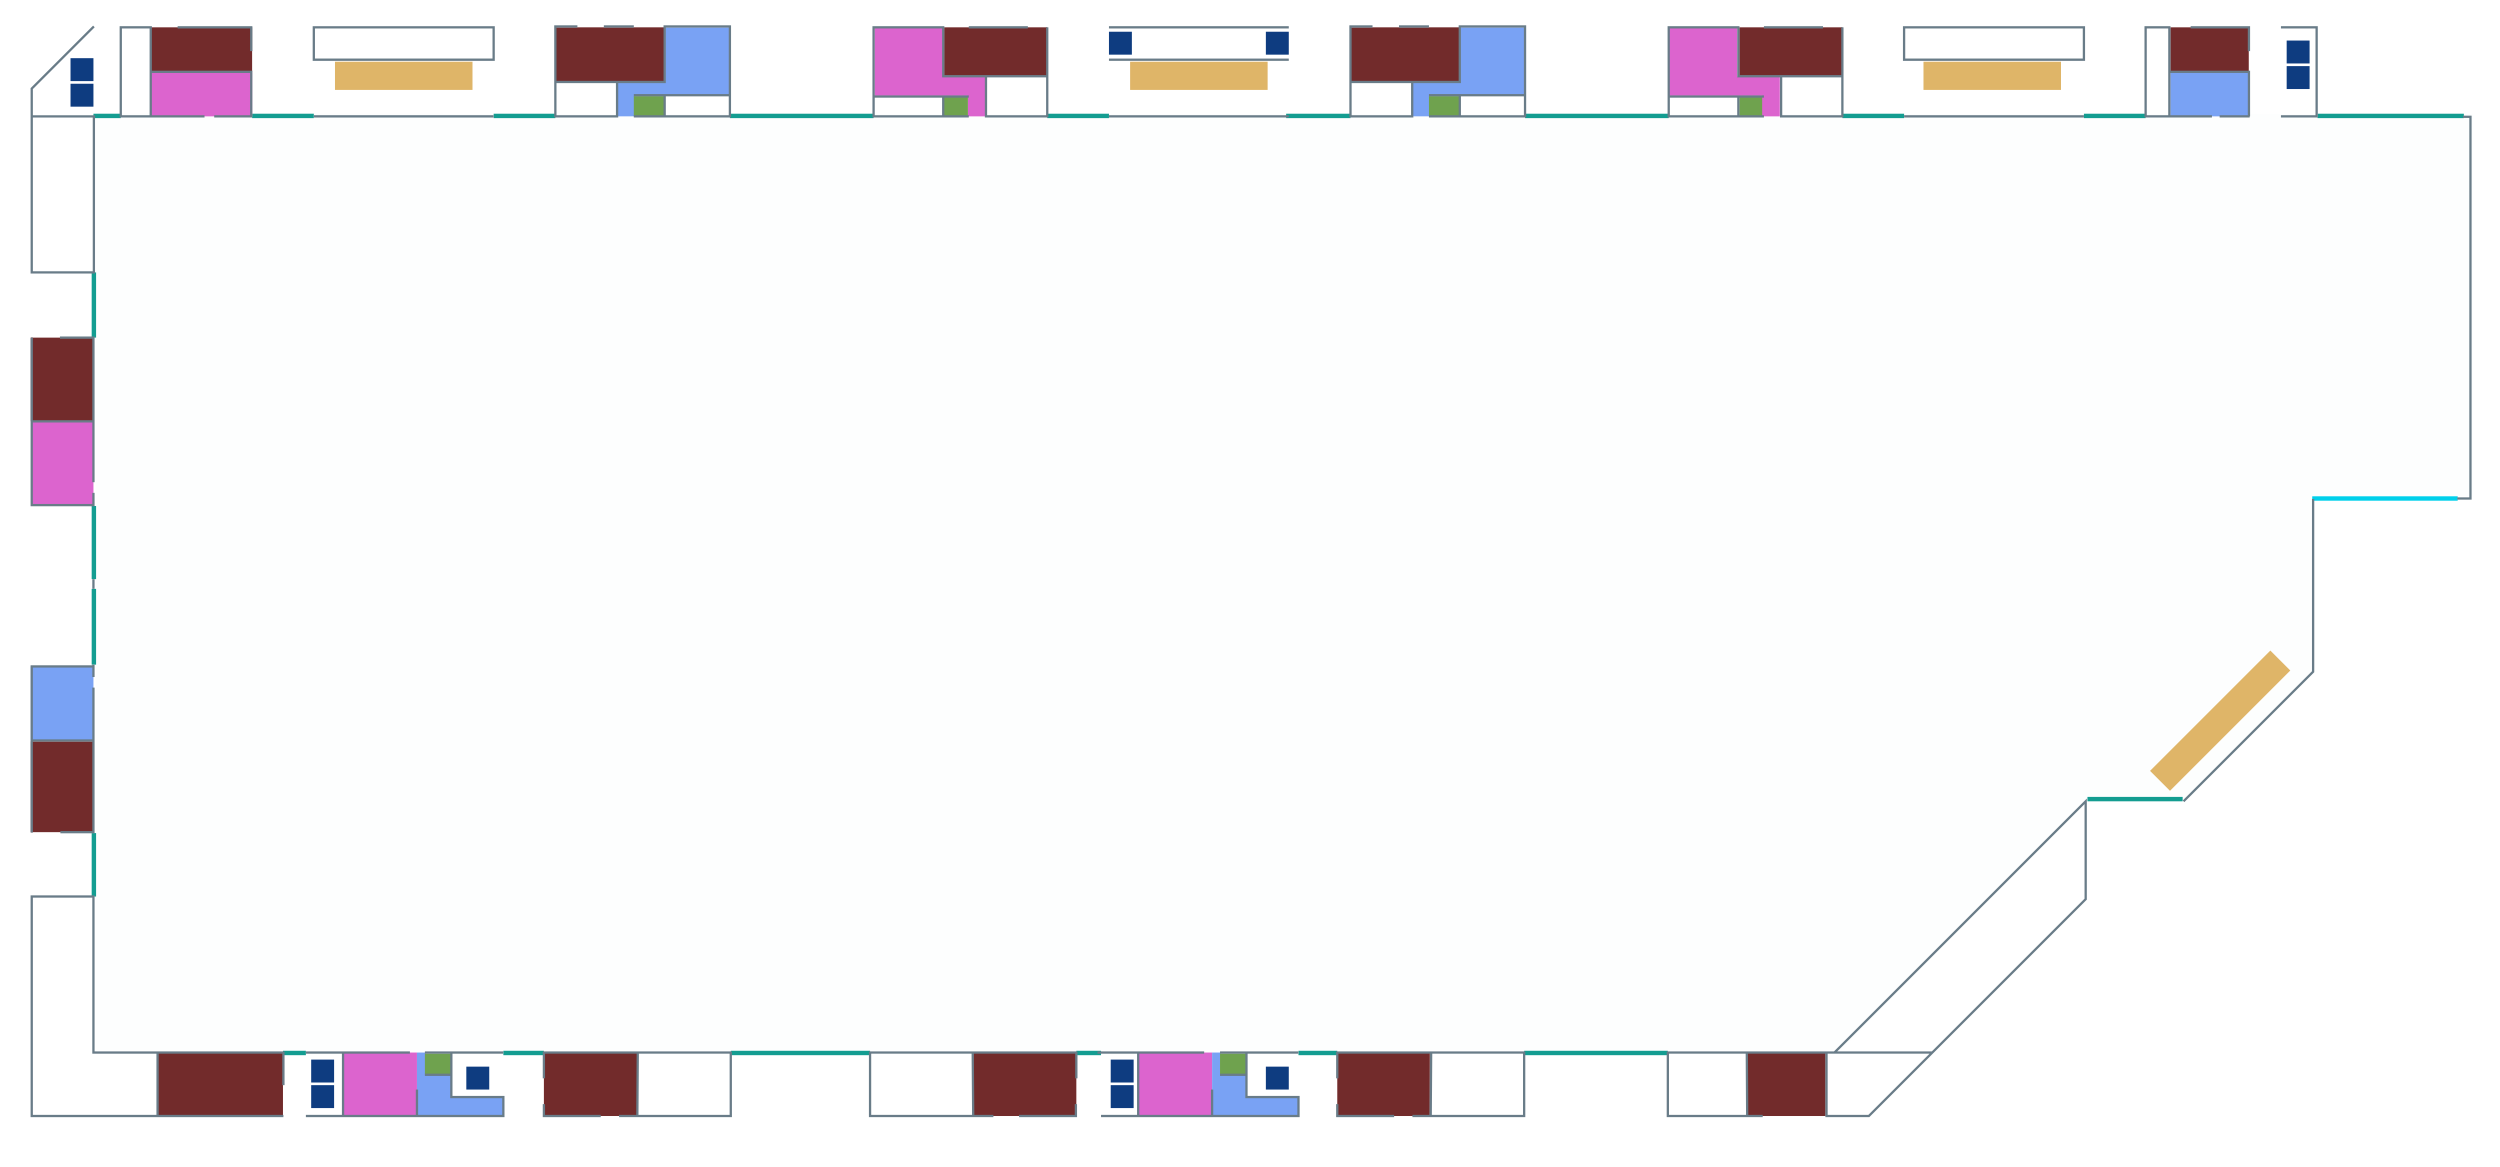
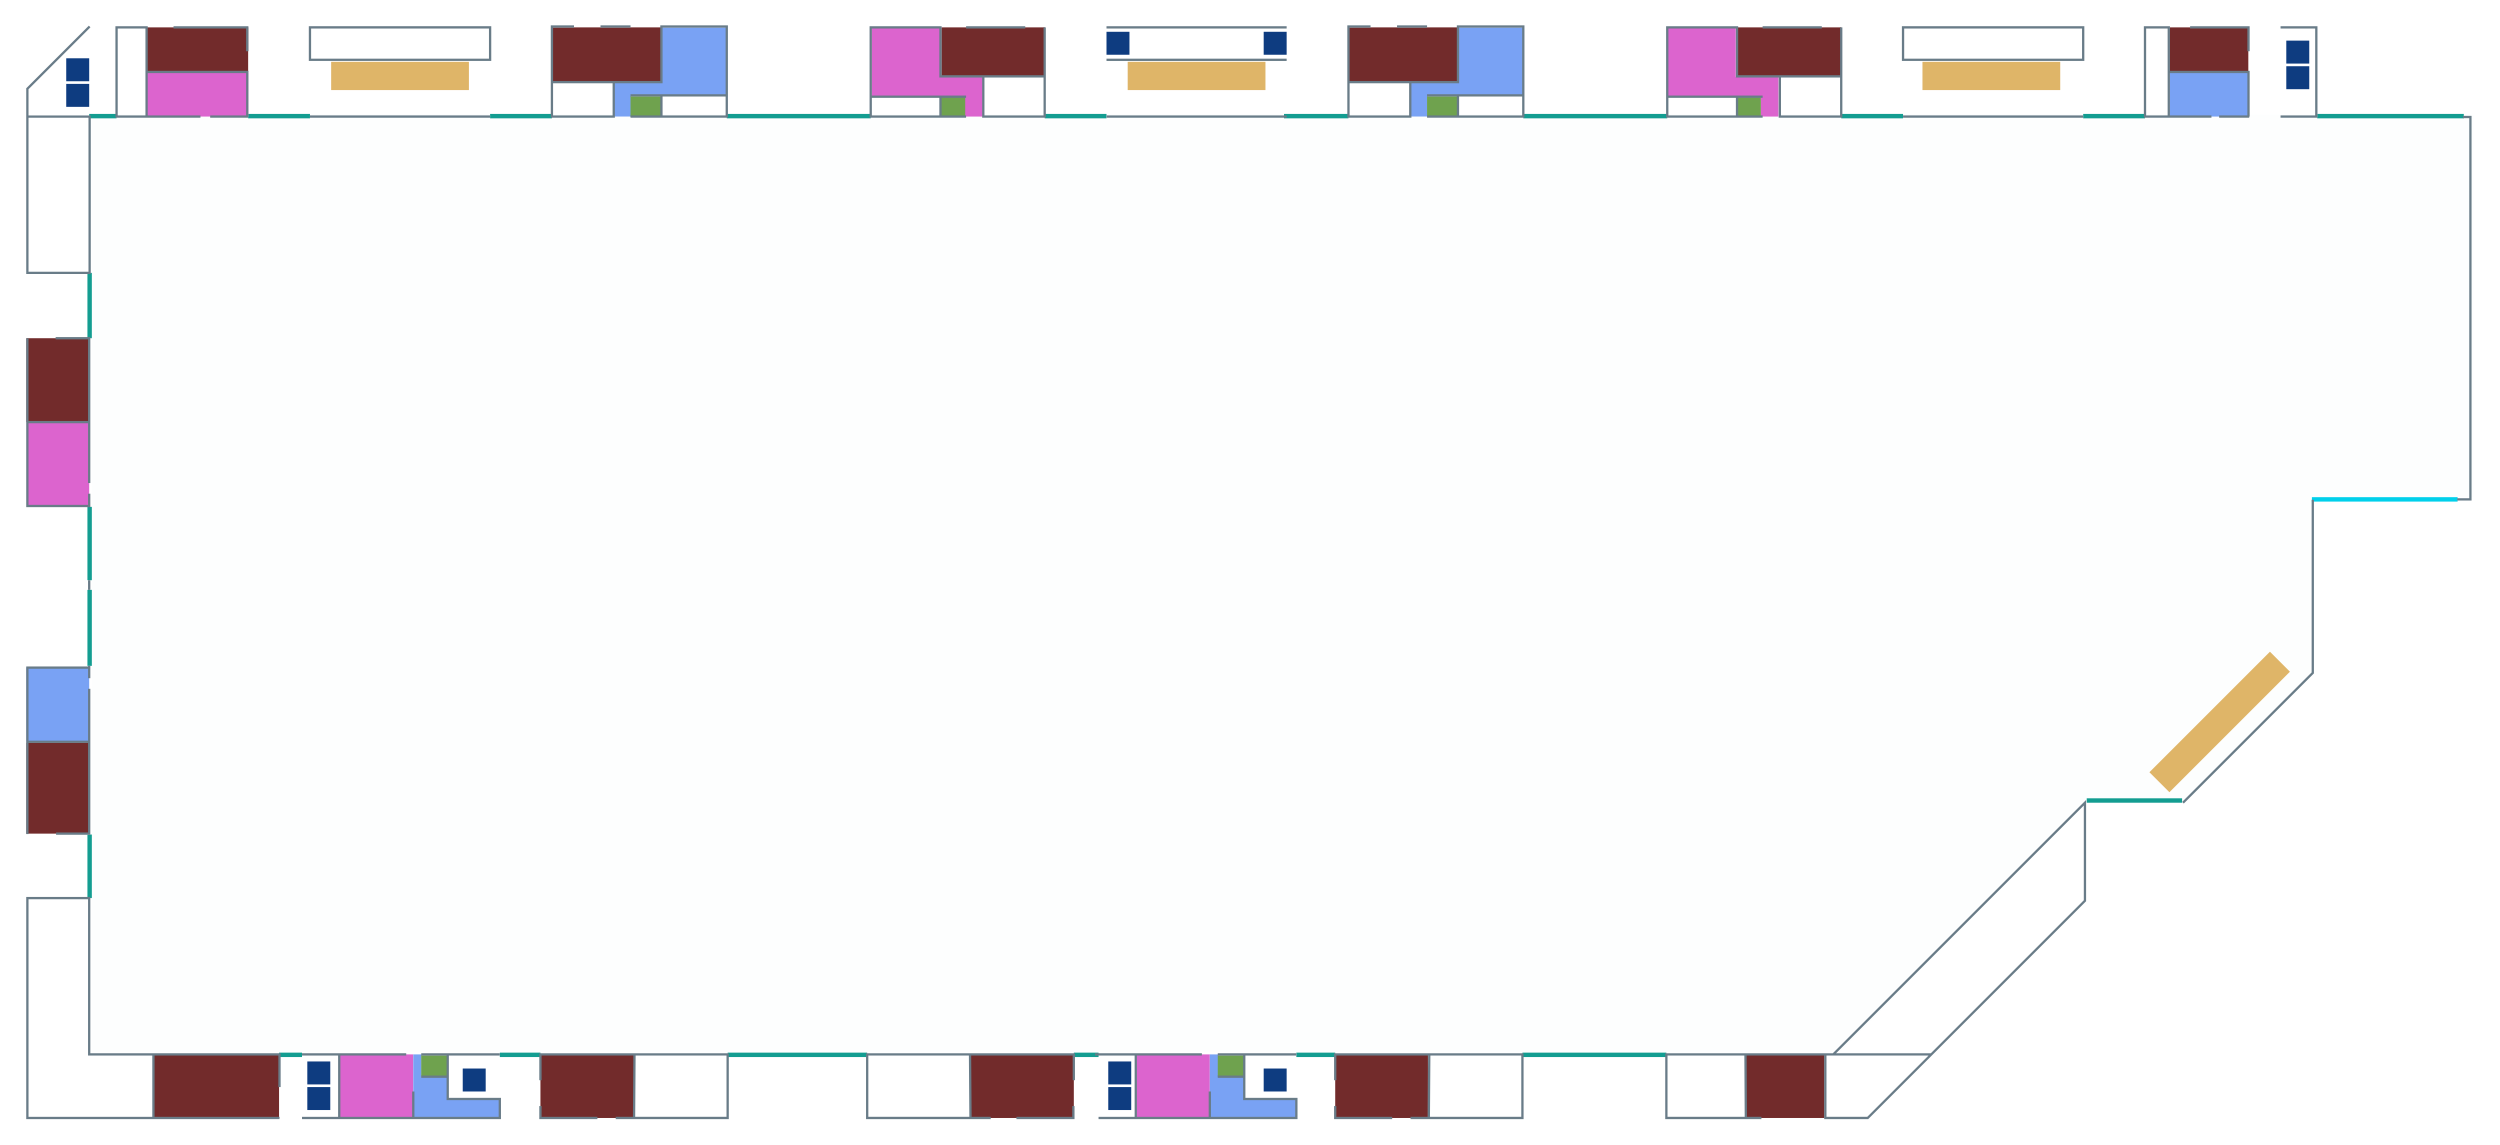
- <svg xmlns="http://www.w3.org/2000/svg" viewBox="192 4235 2836 1323" width="2836" height="1323">
+ <svg xmlns="http://www.w3.org/2000/svg" viewBox="197 4235 2831 1296" width="2831" height="1296">
  <style>path[id^="FLOOR"]{fill:#f8fafb}path[id^="WALL"],g[id^="WALL"] path{fill:none;stroke:#697c88;stroke-width:2.6}line[id*="DOOR"]{stroke:#139d91}</style>
  <g transform="matrix(1 0 0 1 0 0)">
    <g id="4.1">
      <path id="FLOOR__F3__H4.2" d="M2998 4364.4L301 4364V5425.9L2281 5425.9L2562 5140.25L2672.5 5140.4L2818 4994.9V4797.9H2998V4364.4Z" fill="#CA0808" fill-opacity="0.2" />
      <g id="DOOR__F3__H4.2">
        <line id=" DOORS__F3__H4.2__01å·å‡ºå…¥å£" y1="-2.5" x2="166" y2="-2.5" transform="matrix(1 0 0 -1 2821 4364)" stroke="#00D0EB" stroke-width="5" />
        <line id=" DOORS__F3__H4.2__02å·å‡ºå…¥å£" y1="-2.5" x2="70" y2="-2.5" transform="matrix(1 0 0 -1 2556 4364)" stroke="#00D0EB" stroke-width="5" />
        <line id=" DOORS__F3__H4.2__03å·å‡ºå…¥å£" y1="-2.5" x2="70" y2="-2.5" transform="matrix(1 0 0 -1 2282 4364)" stroke="#00D0EB" stroke-width="5" />
        <line id=" DOORS__F3__H4.2__04å·å‡ºå…¥å£" y1="-2.5" x2="163" y2="-2.5" transform="matrix(1 0 0 -1 1922 4364)" stroke="#00D0EB" stroke-width="5" />
        <line id=" DOORS__F3__H4.2__05å·å‡ºå…¥å£" y1="-2.5" x2="73" y2="-2.5" transform="matrix(1 0 0 -1 1651 4364)" stroke="#00D0EB" stroke-width="5" />
        <line id=" DOORS__F3__H4.2__06å·å‡ºå…¥å£" y1="-2.5" x2="70" y2="-2.5" transform="matrix(1 0 0 -1 1380 4364)" stroke="#00D0EB" stroke-width="5" />
        <line id=" DOORS__F3__H4.2__07å·å‡ºå…¥å£" y1="-2.5" x2="163" y2="-2.5" transform="matrix(1 0 0 -1 1020 4364)" stroke="#00D0EB" stroke-width="5" />
        <line id=" DOORS__F3__H4.2__08å·å‡ºå…¥å£" y1="-2.5" x2="70" y2="-2.5" transform="matrix(1 0 0 -1 752 4364)" stroke="#00D0EB" stroke-width="5" />
        <line id=" DOORS__F3__H4.2__09å·å‡ºå…¥å£" y1="-2.5" x2="70" y2="-2.5" transform="matrix(1 0 0 -1 478 4364)" stroke="#00D0EB" stroke-width="5" />
        <line id=" DOORS__F3__H4.2__10å·å‡ºå…¥å£" y1="-2.5" x2="31" y2="-2.5" transform="matrix(1 0 0 -1 298 4364)" stroke="#00D0EB" stroke-width="5" />
        <line id=" DOORS__F3__H4.2__11å·å‡ºå…¥å£" y1="-2.5" x2="74" y2="-2.5" transform="matrix(-4.37114e-08 1 1 4.37114e-08 301 4544)" stroke="#00D0EB" stroke-width="5" />
        <line id=" DOORS__F3__H4.2__12å·å‡ºå…¥å£" y1="-2.5" x2="83" y2="-2.5" transform="matrix(-4.37114e-08 1 1 4.37114e-08 301 4809)" stroke="#00D0EB" stroke-width="5" />
        <line id=" DOORS__F3__H4.2__13å·å‡ºå…¥å£" y1="-2.5" x2="86" y2="-2.5" transform="matrix(-4.37114e-08 1 1 4.37114e-08 301 4903)" stroke="#00D0EB" stroke-width="5" />
        <line id=" DOORS__F3__H4.2__14å·å‡ºå…¥å£" y1="-2.5" x2="72" y2="-2.5" transform="matrix(4.37114e-08 1 1 -4.37114e-08 301 5180)" stroke="#00D0EB" stroke-width="5" />
        <line id=" DOORS__F3__H4.2__15å·å‡ºå…¥å£" y1="-2.5" x2="26" y2="-2.5" transform="matrix(-1 0 0 1 539 5432)" stroke="#00D0EB" stroke-width="5" />
        <line id=" DOORS__F3__H4.2__16å·å‡ºå…¥å£" y1="-2.5" x2="46" y2="-2.5" transform="matrix(-1 0 0 1 809 5432)" stroke="#00D0EB" stroke-width="5" />
        <line id=" DOORS__F3__H4.2__17å·å‡ºå…¥å£" y1="-2.5" x2="158" y2="-2.5" transform="matrix(-1 0 0 1 1179 5432)" stroke="#00D0EB" stroke-width="5" />
        <line id=" DOORS__F3__H4.2__18å·å‡ºå…¥å£" y1="-2.5" x2="28" y2="-2.5" transform="matrix(-1 0 0 1 1441 5432)" stroke="#00D0EB" stroke-width="5" />
        <line id=" DOORS__F3__H4.2__19å·å‡ºå…¥å£" y1="-2.5" x2="44" y2="-2.5" transform="matrix(-1 0 0 1 1709 5432)" stroke="#00D0EB" stroke-width="5" />
        <line id=" DOORS__F3__H4.2__20å·å‡ºå…¥å£" y1="-2.5" x2="163" y2="-2.5" transform="matrix(-1 0 0 1 2084 5432)" stroke="#00D0EB" stroke-width="5" />
        <line id=" DOORS__F3__H4.2__21å·å‡ºå…¥å£" x1="2668" y1="5141.5" x2="2560" y2="5141.5" stroke="#00D0EB" stroke-width="5" />
        <path id=" DOORS__F3__H4.2__22å·å‡ºå…¥å£" d="M2980 4800.5H2815" stroke="#00D0EB" stroke-width="5" />
      </g>
      <g id="STAIRS__F3__H4.2">
        <rect id="STAIRS__F3__H4.2_13" width="142" height="72" transform="matrix(1 0 0 -1 371 5501)" fill="#722B2B" />
        <rect id="STAIRS__F3__H4.2_12" width="71" height="103" transform="matrix(1 0 0 -1 227 5179)" fill="#722B2B" />
        <rect id="STAIRS__F3__H4.2_11" width="71" height="95" transform="matrix(1 0 0 -1 227 4713)" fill="#722B2B" />
        <rect id="STAIRS__F3__H4.2_10" width="115" height="50" transform="matrix(1 0 0 -1 363 4316)" fill="#722B2B" />
        <rect id="STAIRS__F3__H4.2_09" width="124" height="62" transform="matrix(1 0 0 -1 822 4328)" fill="#722B2B" />
        <rect id="STAIRS__F3__H4.2_08" width="117" height="55" transform="matrix(1 0 0 -1 1263 4321)" fill="#722B2B" />
        <rect id="STAIRS__F3__H4.2_07" width="124" height="61" transform="matrix(1 0 0 -1 1724 4327)" fill="#722B2B" />
        <rect id="STAIRS__F3__H4.2_06" width="117" height="55" transform="matrix(1 0 0 -1 2165 4321)" fill="#722B2B" />
        <rect id="STAIRS__F3__H4.2_05" width="106" height="72" transform="matrix(1 0 0 -1 809 5501)" fill="#722B2B" />
        <rect id="STAIRS__F3__H4.2_04" width="117" height="72" transform="matrix(1 0 0 -1 1296 5501)" fill="#722B2B" />
        <rect id="STAIRS__F3__H4.2_03" width="105" height="72" transform="matrix(1 0 0 -1 1709 5501)" fill="#722B2B" />
        <rect id="STAIRS__F3__H4.2_02" width="89" height="72" transform="matrix(1 0 0 -1 2174 5501)" fill="#722B2B" />
        <rect id="STAIRS__F3__H4.2_01" width="89" height="50" transform="matrix(1 0 0 -1 2654 4316)" fill="#722B2B" />
      </g>
      <g id="WC_FEMALE__F3__H4.2">
        <rect id="WC_FEMALE__F3__H4.2_06" width="83" height="71" transform="matrix(1 0 0 -1 1484 5500)" fill="#DC64CE" />
        <rect id="WC_FEMALE__F3__H4.2_05" width="83" height="71" transform="matrix(1 0 0 -1 582 5500)" fill="#DC64CE" />
        <rect id="WC_FEMALE__F3__H4.2_04" width="70" height="95" transform="matrix(1 0 0 -1 228 4808)" fill="#DC64CE" />
        <rect id="WC_FEMALE__F3__H4.2_03" width="115" height="50" transform="matrix(1 0 0 -1 363 4367)" fill="#DC64CE" />
        <path id="WC_FEMALE__F3__H4.2_02" d="M1310 4322.06V4367H1289.74V4343.77H1184V4266H1261.58V4322.06H1310Z" fill="#DC64CE" />
        <path id="WC_FEMALE__F3__H4.2_01" d="M2211 4322.06V4367H2190.74V4343.77H2085V4266H2162.58V4322.06H2211Z" fill="#DC64CE" />
      </g>
      <g id="WC_MALE__F3__H04.2">
        <path id="WC_MALE__F3__H4.2_06" d="M1567 5500.5V5429H1576.5V5454.5H1606V5480H1665V5500.5H1567Z" fill="#79A2F4" />
        <path id="WC_MALE__F3__H4.2_05" d="M665 5500.5V5429H674.5V5454.5H704V5480H763V5500.5H665Z" fill="#79A2F4" />
        <rect id="WC_MALE__F3__H4.2_04" width="71" height="84" transform="matrix(1 0 0 -1 227 5075)" fill="#79A2F4" />
        <path id="WC_MALE__F3__H4.2_03" d="M892 4328.5C892.167 4341.17 892.4 4366.6 892 4367H911.5V4343H1020V4266H946.5V4328.5H892Z" fill="#79A2F4" />
        <path id="WC_MALE__F3__H4.2_02" d="M1794 4328.5C1794.17 4341.17 1794.4 4366.6 1794 4367H1813.5V4343H1922V4266H1848.5V4328.5H1794Z" fill="#79A2F4" />
        <rect id="WC_MALE__F3__H4.2_01" width="89" height="51" transform="matrix(1 0 0 -1 2654 4367)" fill="#79A2F4" />
      </g>
      <g id="WC_ACCESSIBLE__F3__H4.2">
        <rect id="WC_ACCESSIBLE__F3__H4.2_06" width="26" height="22" transform="matrix(1 0 0 -1 2165 4367)" fill="#6FA24E" />
        <rect id="WC_ACCESSIBLE__F3__H4.2_05" width="35" height="23" transform="matrix(1 0 0 -1 1813 4367)" fill="#6FA24E" />
        <rect id="WC_ACCESSIBLE__F3__H4.2_04" width="28" height="23" transform="matrix(1 0 0 -1 1262 4367)" fill="#6FA24E" />
        <rect id="WC_ACCESSIBLE__F3__H4.2_03" width="35" height="23" transform="matrix(1 0 0 -1 911 4367)" fill="#6FA24E" />
        <rect id="WC_ACCESSIBLE__F3__H4.2_02" width="30" height="24" transform="matrix(1 0 0 -1 674 5454)" fill="#6FA24E" />
        <rect id="WC_ACCESSIBLE__F3__H4.2_01" width="30" height="24" transform="matrix(1 0 0 -1 1576 5454)" fill="#6FA24E" />
      </g>
      <g id="ESCALATORS__F3__H4.2">
        <rect id="ESCALATORS__F3__H4.2_04" width="156" height="32" transform="matrix(1 0 0 -1 2374 4337)" fill="#DFB568" />
        <rect id="ESCALATORS__F3__H4.2_03" width="156" height="32" transform="matrix(1 0 0 -1 1474 4337)" fill="#DFB568" />
        <rect id="ESCALATORS__F3__H4.2_02" width="156" height="32" transform="matrix(1 0 0 -1 572 4337)" fill="#DFB568" />
        <rect id="ESCALATORS__F3__H4.2_01" width="193" height="32" transform="matrix(0.707107 -0.707107 -0.707107 -0.707107 2653.63 5132.1)" fill="#DFB568" />
      </g>
      <g id="ELEVATORS__F3__H4.2">
        <g id="ELEVATORS__F3__H4.2_06">
          <path d="M2786 4336H2812V4310H2786V4336Z" fill="#0E3C80" />
          <path d="M2786 4307H2812V4281H2786V4307Z" fill="#0E3C80" />
        </g>
        <g id="ELEVATORS__F3__H4.2_05">
          <path d="M272 4356H298V4330H272V4356Z" fill="#0E3C80" />
          <path d="M272 4327H298V4301H272V4327Z" fill="#0E3C80" />
        </g>
        <g id="ELEVATORS__F3__H4.2_04">
          <path d="M545 5492H571V5466H545V5492Z" fill="#0E3C80" />
          <path d="M545 5463H571V5437H545V5463Z" fill="#0E3C80" />
        </g>
        <g id="ELEVATORS__F3__H4.2_03">
          <path d="M1452 5492H1478V5466H1452V5492Z" fill="#0E3C80" />
          <path d="M1452 5463H1478V5437H1452V5463Z" fill="#0E3C80" />
        </g>
        <path id="ELEVATORS__F3__H4.2_02" d="M721 5471H747V5445H721V5471Z" fill="#0E3C80" />
        <path id="ELEVATORS__F3__H4.2_02_2" d="M1450 4297H1476V4271H1450V4297Z" fill="#0E3C80" />
        <path id="ELEVATORS__F3__H4.2_02_3" d="M1628 4297H1654V4271H1628V4297Z" fill="#0E3C80" />
        <path id="ELEVATORS__F3__H4.2_01" d="M1628 5471H1654V5445H1628V5471Z" fill="#0E3C80" />
      </g>
      <g id="WALLS__F3__H4.2">
        <path id="WALLS__F3__H4.2_32" d="M539 5429H657" stroke="black" stroke-width="4" />
        <path id="WALLS__F3__H4.2_31" d="M873.5 5501H809V5487.5" stroke="black" stroke-width="4" />
        <path id="WALLS__F3__H4.2_30" d="M1773.5 5501H1709V5487.5" stroke="black" stroke-width="4" />
        <path id="WALLS__F3__H4.2_28" d="M1348 5501H1412.5V5487.5" stroke="black" stroke-width="4" />
        <path id="WALLS__F3__H4.2_27" d="M809 5458.25V5429H915.5M915.5 5429H1021L1021 5501H915M915.5 5429L915 5501M894.25 5501H915" stroke="black" stroke-width="4" />
        <path id="WALLS__F3__H4.2_26" d="M1709 5458.25V5429H1815.5M1815.5 5429H1921L1921 5501H1815M1815.5 5429L1815 5501M1794.25 5501H1815" stroke="black" stroke-width="4" />
        <path id="WALLS__F3__H4.2_25" d="M2264 5429V5458.25V5501H2312L2384 5429M2264 5429H2173.58M2264 5429H2273M2173.58 5429H2084L2084 5501H2174M2173.58 5429L2174 5501M2191.62 5501H2174M2384 5429L2558 5255V5144L2273 5429M2384 5429H2273M2816 4801V4997L2669 5144" stroke="black" stroke-width="4" />
        <path id="WALLS__F3__H4.2_24" d="M1413 5458.25V5429H1295.45M1295.45 5429H1179L1179 5501H1296M1295.45 5429L1296 5501M1318.9 5501H1296" stroke="black" stroke-width="4" />
        <path id="WALLS__F3__H4.2_23" d="M1437 5429H1558" stroke="black" stroke-width="4" />
        <path id="WALLS__F3__H4.2_20" d="M2979.5 4800.5H2994.5L2994.5 4367.5H2986" stroke="black" stroke-width="4" />
        <path id="WALLS__F3__H4.2_19" d="M1183 4344.5V4367L1262 4367L1291 4367M1380 4321.5L1380 4367H1310.5L1310.5 4321.5M1183 4344.5L1183 4266L1262 4266L1262 4321.5L1310.5 4321.5L1380 4321.5M1380 4321.5L1380 4266M1183 4344.5L1262 4344.5M1291 4344.5L1262 4344.5M1262 4344.5L1262 4367M1291 4266L1358 4266" stroke="black" stroke-width="4" />
        <path id="WALLS__F3__H4.2_18" d="M2085 4344.5L2085 4367L2164 4367L2193 4367M2282 4321.5L2282 4367H2212.5L2212.5 4321.5M2085 4344.5V4266L2164 4266L2164 4321.5L2212.5 4321.5L2282 4321.5M2282 4321.5L2282 4266M2085 4344.5L2164 4344.5M2193 4344.5L2164 4344.5M2164 4344.5L2164 4367M2193 4266L2260 4266" stroke="black" stroke-width="4" />
        <path id="WALLS__F3__H4.2_17" d="M911 4367L946 4367M847 4265H822V4328M877 4265H911M892 4328V4367L822 4367V4328M892 4328H946V4265H1020V4343M892 4328H822M1020 4343V4367L946 4367M1020 4343H946M911 4343H946M946 4343V4367" stroke="black" stroke-width="4" />
        <path id="WALLS__F3__H4.2_16" d="M1813 4367L1848 4367M1749 4265H1724V4328M1779 4265H1813M1794 4328V4367L1724 4367V4328M1794 4328H1848V4265H1922V4343M1794 4328H1724M1922 4343V4367L1848 4367M1922 4343H1848M1813 4343H1848M1848 4343V4367" stroke="black" stroke-width="4" />
        <path id="WALLS__F3__H4.2_15" d="M752 4367L548 4367M548 4302.73C548 4290.48 548 4266 548 4266L752 4266L752 4302.73L548 4302.73Z" stroke="black" stroke-width="4" />
        <path id="WALLS__F3__H4.2_14" d="M1654 4367L1450 4367M1450 4302.73L1654 4302.73M1450 4266L1654 4266" stroke="black" stroke-width="4" />
        <path id="WALLS__F3__H4.2_13" d="M2556 4367L2352 4367M2352 4302.73C2352 4290.48 2352 4266 2352 4266L2556 4266L2556 4302.73L2352 4302.73Z" stroke="black" stroke-width="4" />
        <path id="WALLS__F3__H4.2_12" d="M478 4367L435 4367M363 4316.5V4266H329L329 4367L363 4367L424 4367M363 4367V4316.5M363 4316.5L477 4316.5V4367M393.5 4266H477V4293" stroke="black" stroke-width="4" />
        <path id="WALLS__F3__H4.2_11" d="M2744 4367L2709.95 4367M2652.93 4316.5V4266H2626V4367L2652.93 4367L2701.23 4367M2652.93 4367V4316.5M2652.93 4316.5L2743.21 4316.5V4367M2677.08 4266H2743.21V4293M2779.5 4367H2820V4266H2779.5" stroke="black" stroke-width="4" />
        <path id="WALLS__F3__H4.2_10" d="M228 4367.03L298.5 4367.03V4544H228V4367.03ZM228 4367.03V4335.5L298.5 4265" stroke="black" stroke-width="4" />
        <path id="WALLS__F3__H4.2_09" d="M298 4782L298 4618L260 4618" stroke="black" stroke-width="4" />
        <path id="WALLS__F3__H4.2_08" d="M298 4794.07L298 4808L228 4808L228 4713M228 4618L228 4713M228 4713L298 4713" stroke="black" stroke-width="4" />
        <path id="WALLS__F3__H4.2_07" d="M298 4892L298 4903" stroke="black" stroke-width="4" />
        <path id="WALLS__F3__H4.2_06" d="M298 4989L298 5003" stroke="black" stroke-width="4" />
        <path id="WALLS__F3__H4.2_05" d="M298 5015L298 5179L260.5 5179" stroke="black" stroke-width="4" />
        <path id="WALLS__F3__H4.2_04" d="M370.75 5429L298 5429L298 5252L228 5252L228 5501L370.75 5501L513.5 5501M370.75 5501L370.75 5429M370.75 5429L513.5 5429L513.5 5466" stroke="black" stroke-width="4" />
        <path id="WALLS__F3__H4.2_03" d="M298 4991L228 4991L228 5075L228 5179.5M228 5075L298 5075" stroke="black" stroke-width="4" />
        <path id="WALLS__F3__H4.2_02" d="M674 5429H704M704 5429H763M704 5429V5454.25M704 5454.25V5479.5H763V5501H665M704 5454.25H674M539 5501H581.159M581.159 5501V5429M581.159 5501H665M665 5501V5471" stroke="black" stroke-width="4" />
        <path id="WALLS__F3__H4.2_01" d="M1576 5429H1606M1606 5429H1665M1606 5429V5454.25M1606 5454.25V5479.5H1665V5501H1567M1606 5454.25H1576M1441 5501H1483.16M1483.16 5501V5429M1483.16 5501H1567M1567 5501V5471" stroke="black" stroke-width="4" />
      </g>
    </g>
  </g>
</svg>
